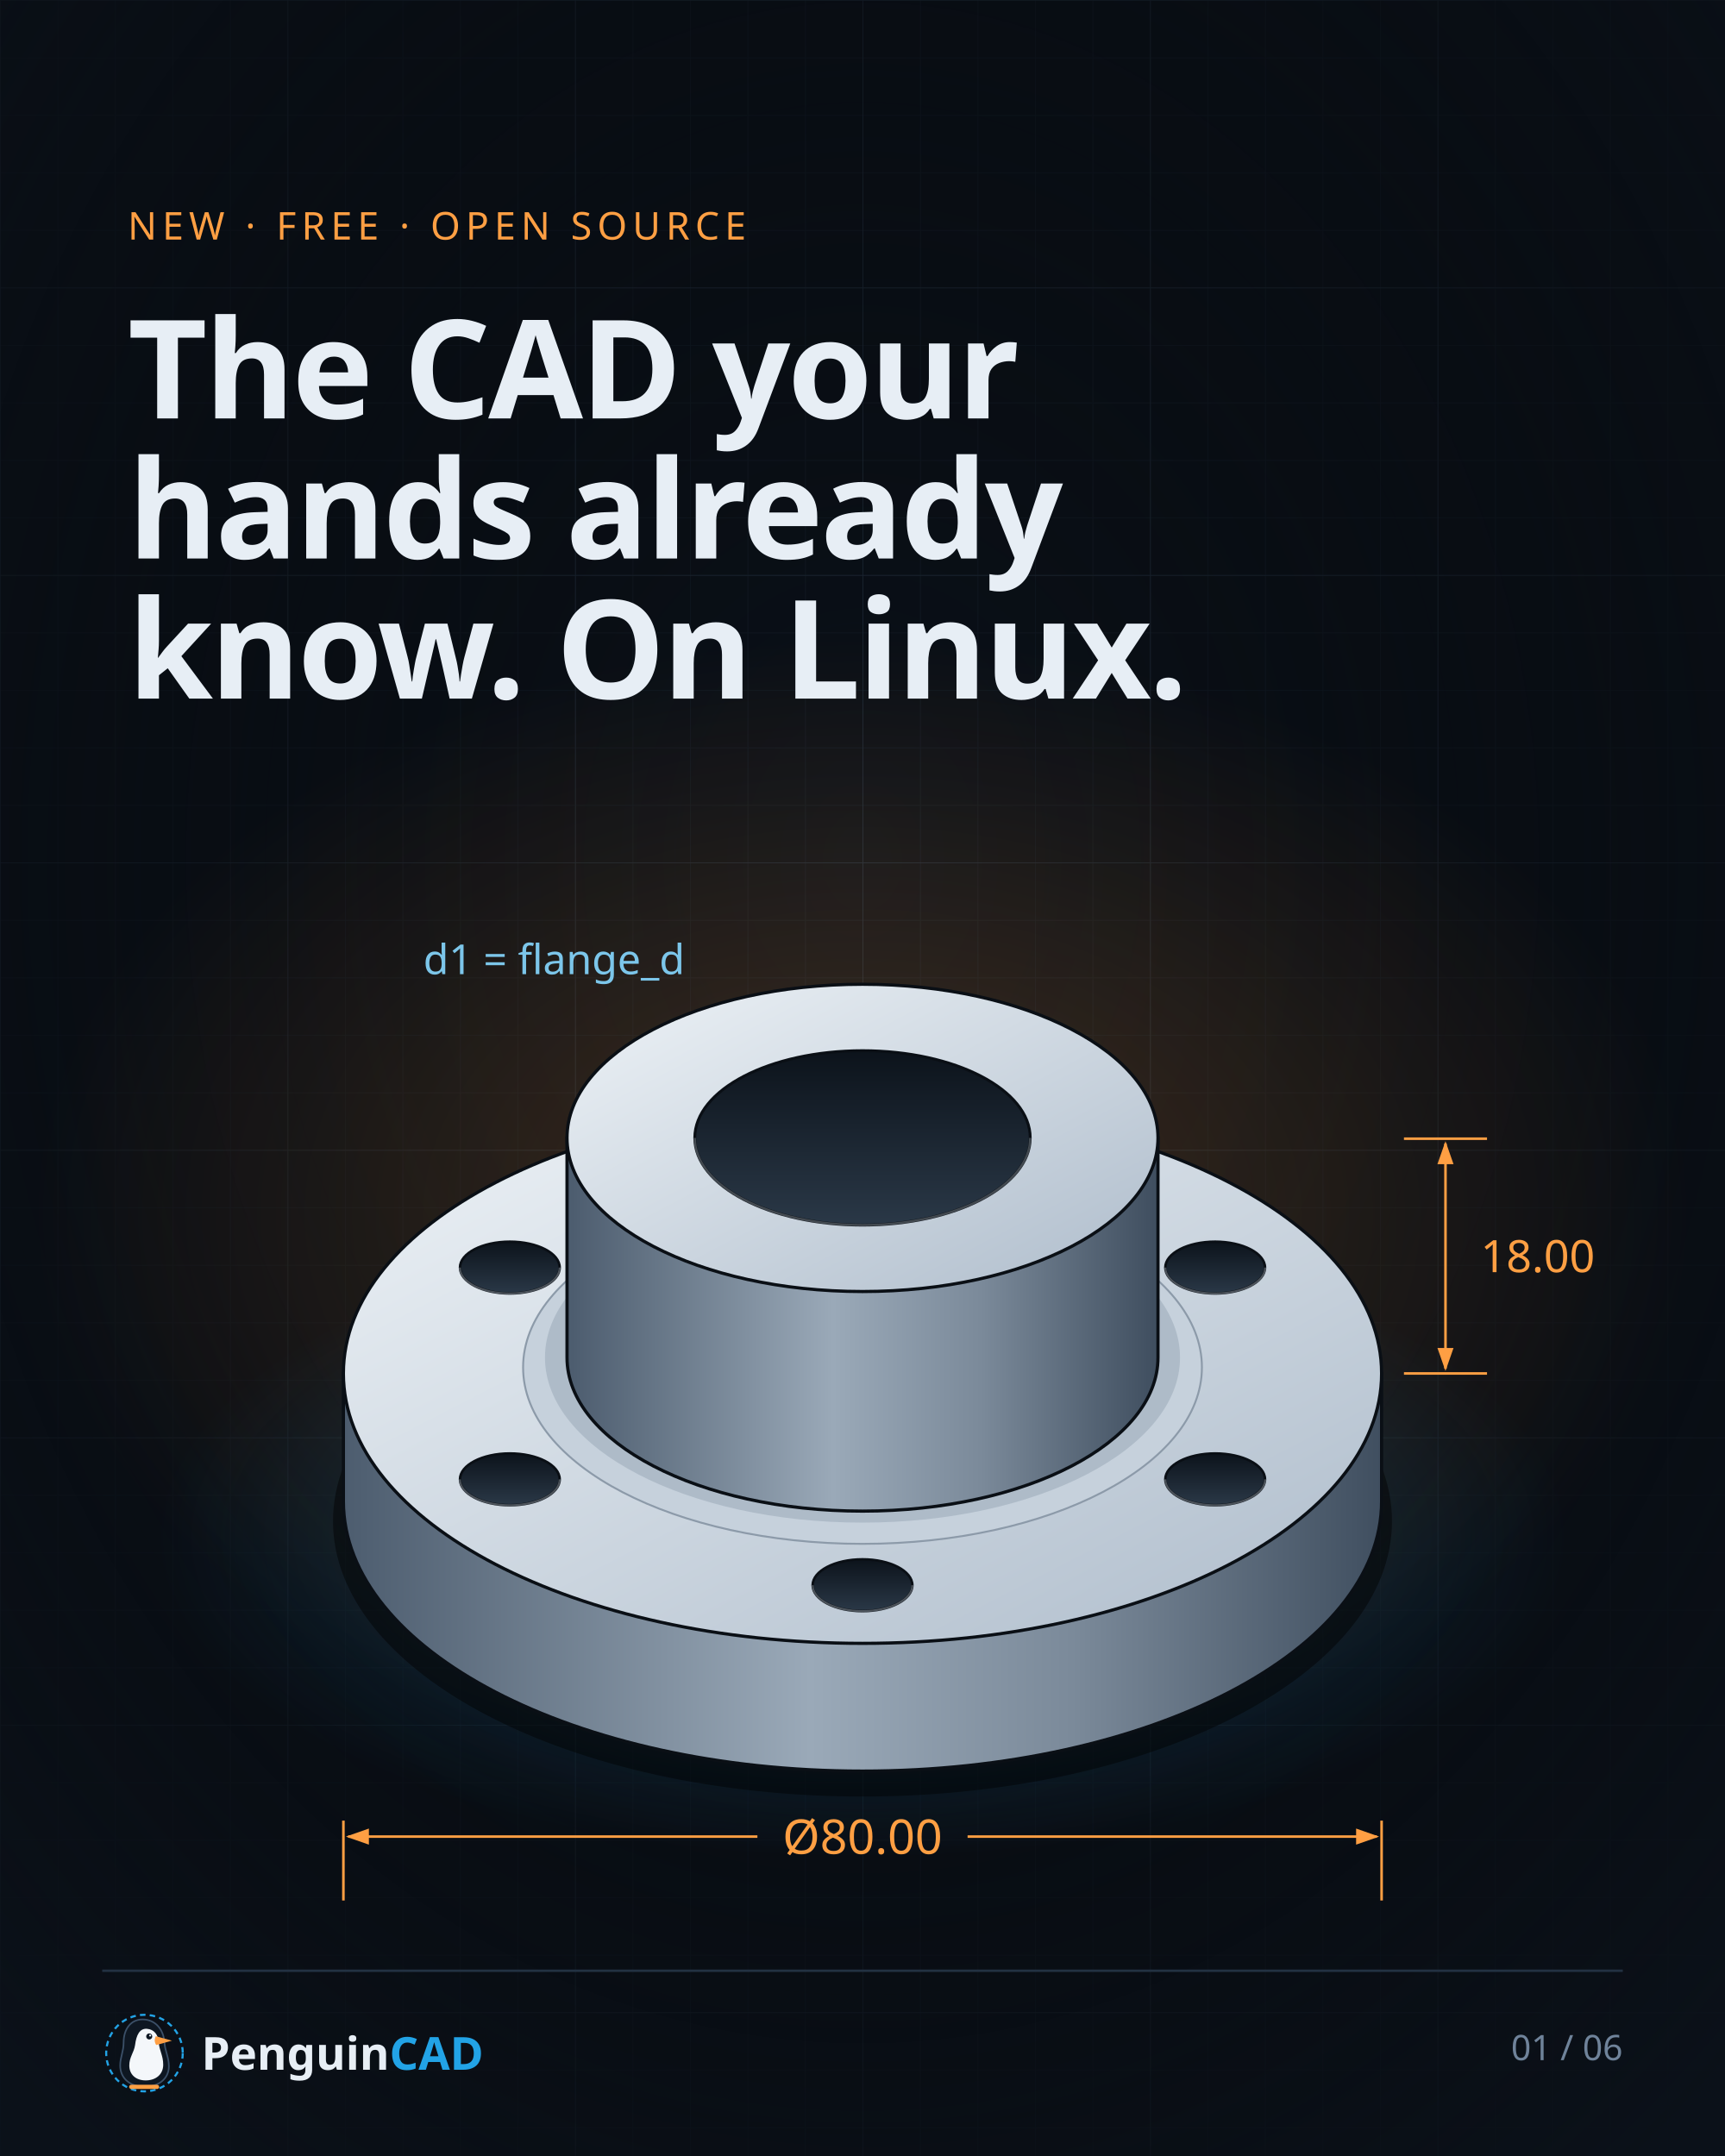
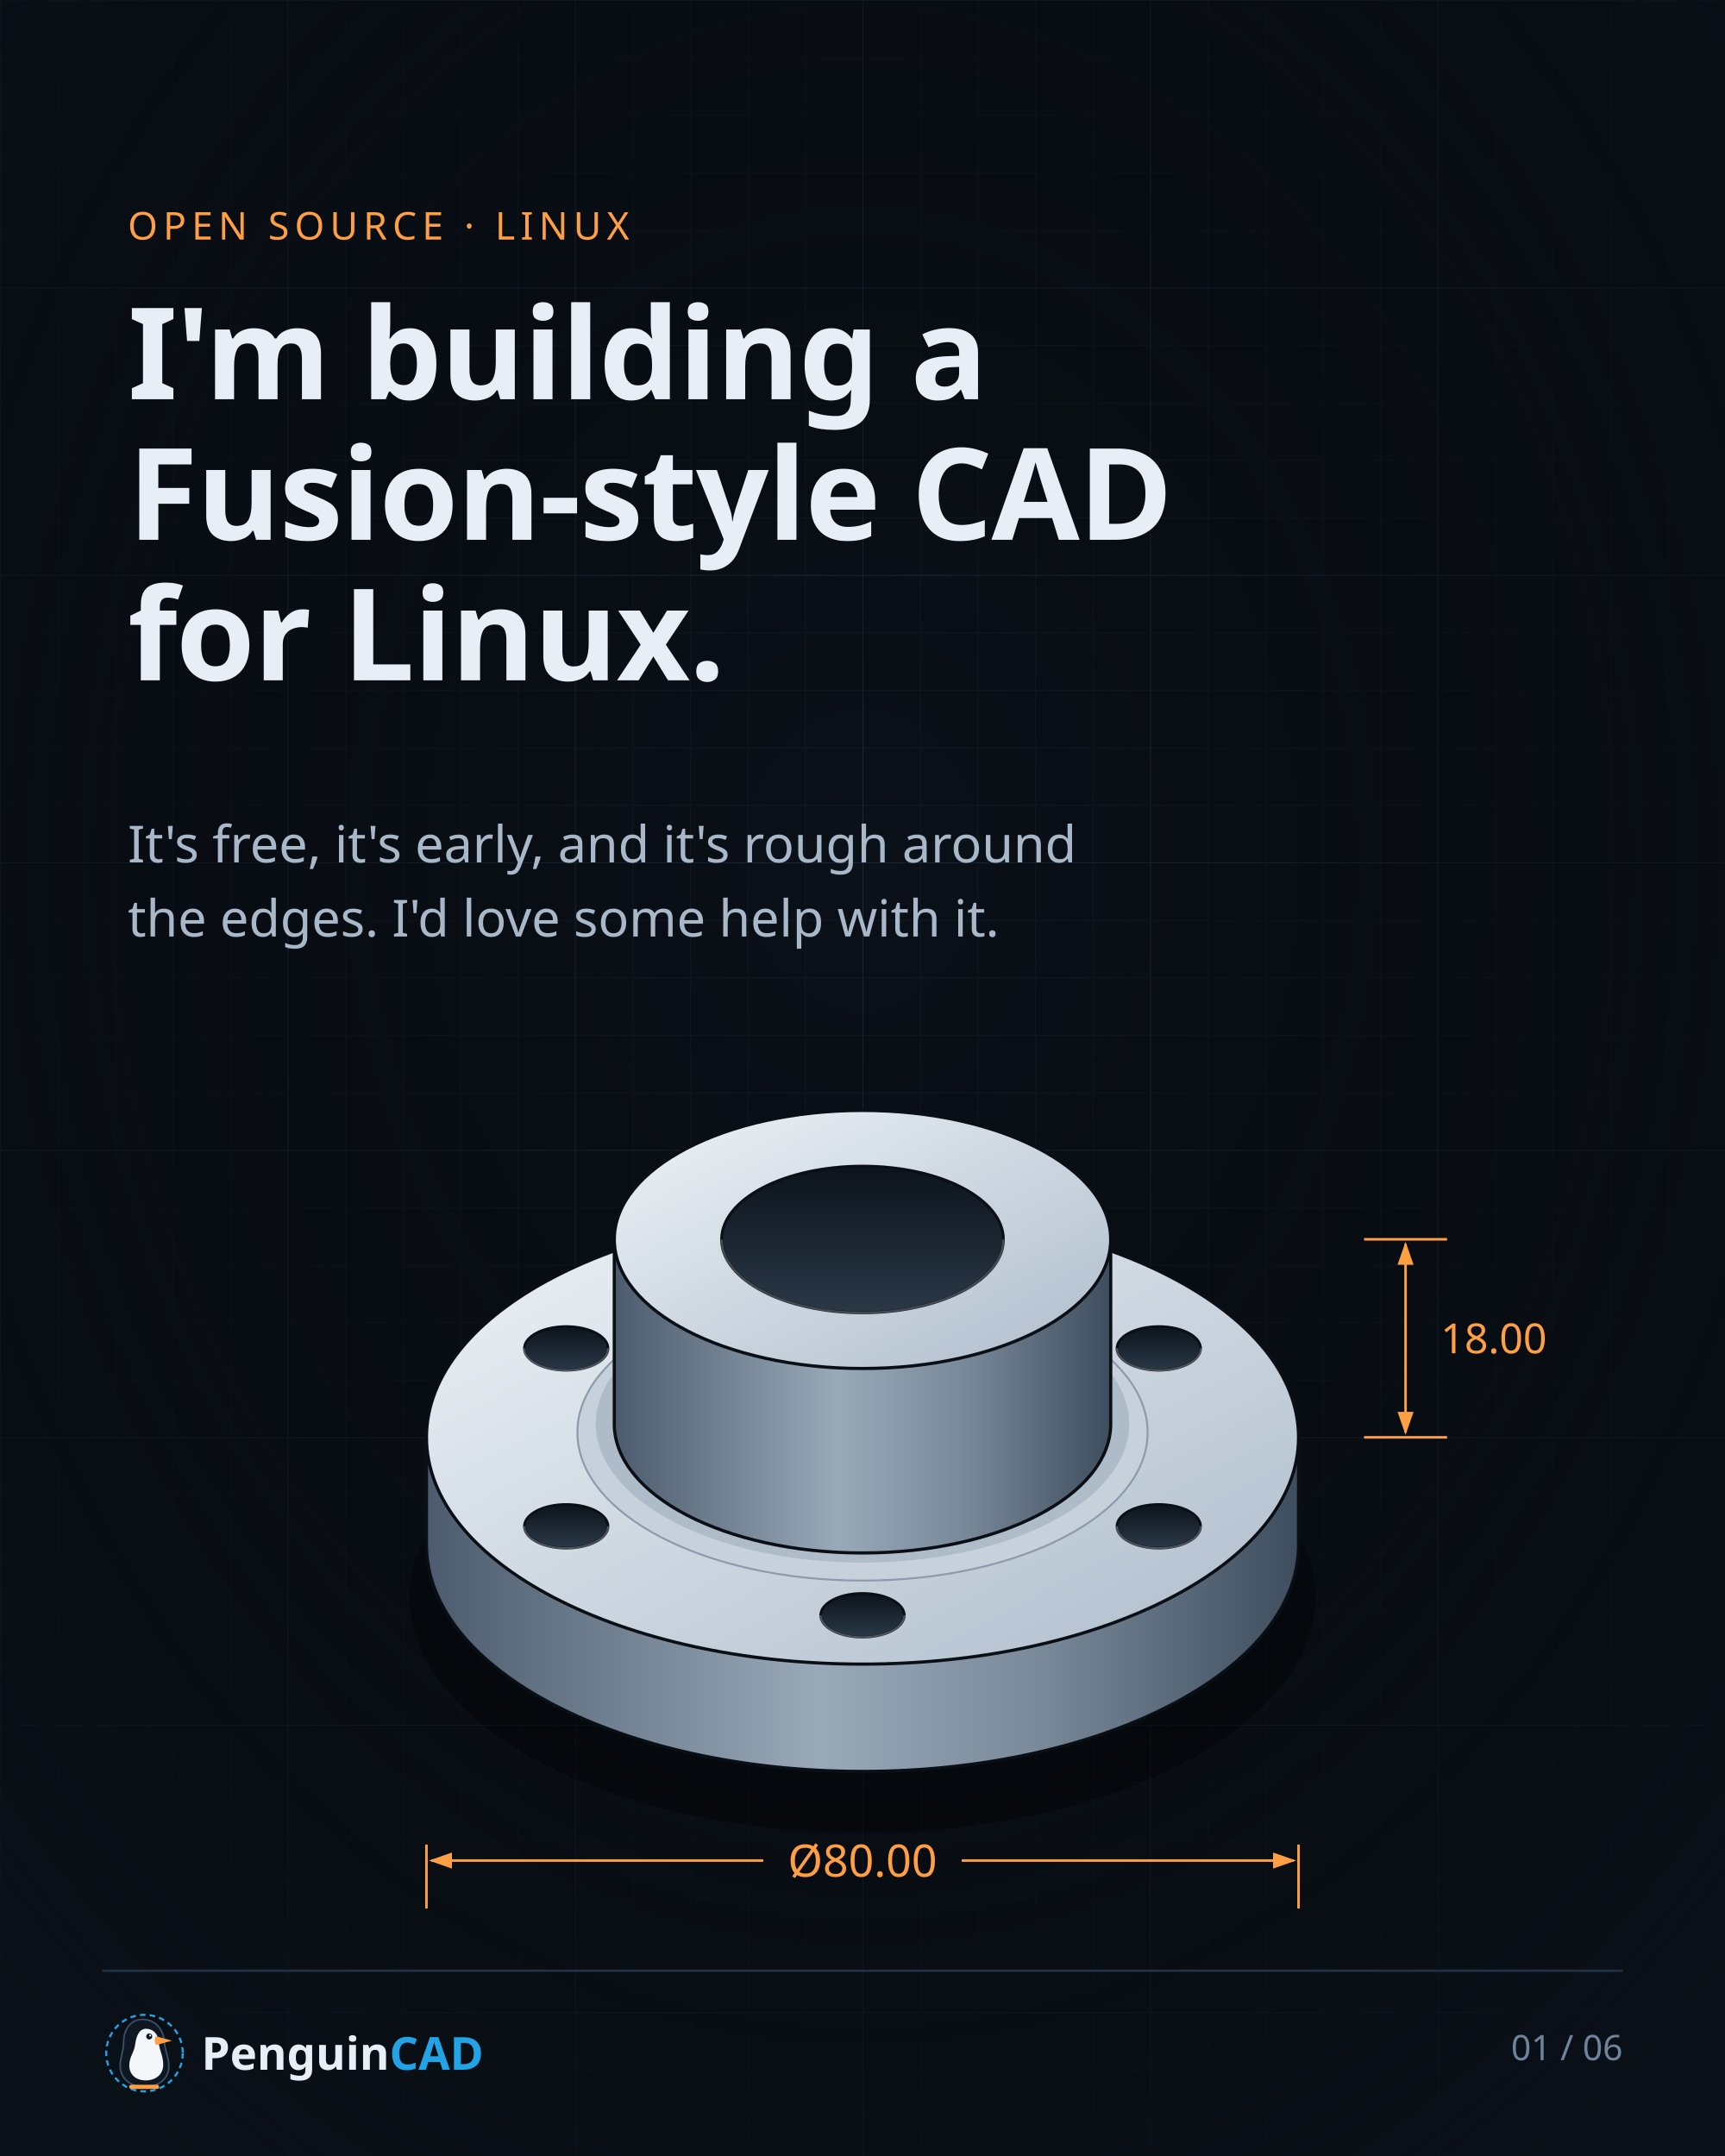
<svg xmlns="http://www.w3.org/2000/svg" width="1080" height="1350" viewBox="0 0 1080 1350">
  <defs>
    <pattern id="minor" width="36" height="36" patternUnits="userSpaceOnUse">
      <path d="M36 0H0V36" fill="none" stroke="#80aad2" stroke-opacity=".06" stroke-width="1" />
    </pattern>
    <pattern id="major" width="180" height="180" patternUnits="userSpaceOnUse">
      <path d="M180 0H0V180" fill="none" stroke="#80aad2" stroke-opacity=".11" stroke-width="1" />
    </pattern>
    <radialGradient id="fade" cx="50%" cy="40%" r="75%">
      <stop offset="0" stop-color="#000" stop-opacity="0" />
      <stop offset="1" stop-color="#0b1119" stop-opacity=".95" />
    </radialGradient>
    <radialGradient id="glow" cx="50%" cy="50%" r="50%">
      <stop offset="0" stop-color="#22a3e6" stop-opacity=".30" />
      <stop offset="1" stop-color="#22a3e6" stop-opacity="0" />
    </radialGradient>
    <radialGradient id="glowOrange" cx="50%" cy="50%" r="50%">
      <stop offset="0" stop-color="#ff9f43" stop-opacity=".22" />
      <stop offset="1" stop-color="#ff9f43" stop-opacity="0" />
    </radialGradient>
    <linearGradient id="top" x1="0" y1="0" x2="1" y2="1">
      <stop offset="0" stop-color="#eef3f7" />
      <stop offset="1" stop-color="#aebccb" />
    </linearGradient>
    <linearGradient id="side" x1="0" y1="0" x2="1" y2="0">
      <stop offset="0" stop-color="#4c5c6e" />
      <stop offset=".45" stop-color="#9aa9b8" />
      <stop offset=".7" stop-color="#7b8a9a" />
      <stop offset="1" stop-color="#3f4e5f" />
    </linearGradient>
    <linearGradient id="hole" x1="0" y1="0" x2="0" y2="1">
      <stop offset="0" stop-color="#0c131b" />
      <stop offset="1" stop-color="#2a3847" />
    </linearGradient>
    <marker id="arrow" viewBox="0 0 10 10" refX="9" refY="5" markerWidth="9" markerHeight="9" orient="auto-start-reverse">
      <path d="M0 1.5 10 5 0 8.5z" fill="#ff9f43" />
    </marker>
    <symbol id="penguin" viewBox="0 0 64 64">
      <circle cx="32" cy="33" r="29" fill="none" stroke="#22a3e6" stroke-width="1.6" stroke-dasharray="4.2 3.2" />
      <path d="M30.5 7.5c9.8 0 15.9 7.6 16.6 17.2.5 7 3.4 11.4 3.4 18.3 0 9.6-7.9 15.5-18.5 15.5S13.6 52.4 13.6 42.4c0-6.2 2.6-10.6 2.6-17.4C16.2 14.9 21.6 7.5 30.5 7.5z" fill="#0E1722" stroke="#3B5068" stroke-width="1.2" />
      <path d="M33.8 14.6c5.6.4 8.6 4.6 9 10.2.4 6.2 3.4 10 3.4 17 0 7.4-5.6 11.9-13.3 11.9-7.4 0-12.4-4.4-12.4-11.3 0-6.5 3.6-9.8 4.4-15.6.9-7.3 3.4-12.6 8.9-12.2z" fill="#F4F7FA" />
      <path d="M40.6 20.2 52.8 23.6 40.9 26.9c-1.4-2.2-1.5-4.4-.3-6.7z" fill="#FF9F43" />
      <circle cx="35.6" cy="20.4" r="2.3" fill="#0E1722" />
      <circle cx="36.3" cy="19.7" r=".75" fill="#F4F7FA" />
      <path d="M22 58.6h19.5" stroke="#FF9F43" stroke-width="3.2" stroke-linecap="round" />
    </symbol>
  </defs>
  <rect width="1080" height="1350" fill="#0b1119" />
  <rect width="1080" height="1350" fill="url(#minor)" />
  <rect width="1080" height="1350" fill="url(#major)" />
  <rect width="1080" height="1350" fill="url(#fade)" />
-   <ellipse cx="540" cy="760" rx="520" ry="360" fill="url(#glowOrange)" />
-   <text x="80" y="150" font-size="24" style="font-family:'B612 Mono';letter-spacing:.14em" fill="#ff9f43" text-anchor="start">NEW · FREE · OPEN SOURCE</text>
-   <text x="80" y="262.0" font-size="86" style="font-family:Archivo;font-stretch:125%;font-weight:800;letter-spacing:-.02em" fill="#e7eef5" text-anchor="start">The CAD your</text>
-   <text x="80" y="349.72" font-size="86" style="font-family:Archivo;font-stretch:125%;font-weight:800;letter-spacing:-.02em" fill="#e7eef5" text-anchor="start">hands already</text>
-   <text x="80" y="437.44" font-size="86" style="font-family:Archivo;font-stretch:125%;font-weight:800;letter-spacing:-.02em" fill="#e7eef5" text-anchor="start">know. On Linux.</text>
-   <ellipse cx="540" cy="962.5" rx="439" ry="202" fill="url(#glow)" />
-   <ellipse cx="540.0" cy="952.5" rx="331.5" ry="172.4" fill="#000" fill-opacity=".45" />
-   <path d="M215.0 860.0 L215.0 940.0 A325.0 169.0 0 0 0 865.0 940.0 L865.0 860.0 Z" fill="url(#side)" stroke="#0a0f15" stroke-width="2" />
-   <ellipse cx="540.0" cy="860.0" rx="325.0" ry="169.0" fill="url(#top)" stroke="#0a0f15" stroke-width="2" />
-   <ellipse cx="760.8" cy="926.3" rx="31.2" ry="16.2" fill="url(#hole)" stroke="#0a0f15" stroke-width="1.6" />
-   <path d="M729.6 926.3 A31.2 16.2 0 0 0 792.1 926.3" fill="none" stroke="#c8d3de" stroke-opacity=".35" stroke-width="1.2" />
-   <ellipse cx="540.0" cy="992.6" rx="31.2" ry="16.2" fill="url(#hole)" stroke="#0a0f15" stroke-width="1.6" />
-   <path d="M508.8 992.6 A31.2 16.2 0 0 0 571.2 992.6" fill="none" stroke="#c8d3de" stroke-opacity=".35" stroke-width="1.2" />
-   <ellipse cx="319.2" cy="926.3" rx="31.2" ry="16.2" fill="url(#hole)" stroke="#0a0f15" stroke-width="1.6" />
-   <path d="M287.9 926.3 A31.2 16.2 0 0 0 350.4 926.3" fill="none" stroke="#c8d3de" stroke-opacity=".35" stroke-width="1.2" />
-   <ellipse cx="319.2" cy="793.7" rx="31.2" ry="16.2" fill="url(#hole)" stroke="#0a0f15" stroke-width="1.6" />
-   <path d="M287.9 793.7 A31.2 16.2 0 0 0 350.4 793.7" fill="none" stroke="#c8d3de" stroke-opacity=".35" stroke-width="1.2" />
-   <ellipse cx="540.0" cy="727.4" rx="31.2" ry="16.2" fill="url(#hole)" stroke="#0a0f15" stroke-width="1.6" />
-   <path d="M508.8 727.4 A31.2 16.2 0 0 0 571.2 727.4" fill="none" stroke="#c8d3de" stroke-opacity=".35" stroke-width="1.2" />
-   <ellipse cx="760.8" cy="793.7" rx="31.2" ry="16.2" fill="url(#hole)" stroke="#0a0f15" stroke-width="1.6" />
-   <path d="M729.6 793.7 A31.2 16.2 0 0 0 792.1 793.7" fill="none" stroke="#c8d3de" stroke-opacity=".35" stroke-width="1.2" />
-   <ellipse cx="540.0" cy="856.2" rx="212.5" ry="110.5" fill="#c6d1dc" stroke="#8c9aa9" stroke-width="1.2" />
-   <ellipse cx="540.0" cy="850.0" rx="198.8" ry="103.4" fill="#aebbc8" />
-   <path d="M355.0 712.5 L355.0 850.0 A185.0 96.2 0 0 0 725.0 850.0 L725.0 712.5 Z" fill="url(#side)" stroke="#0a0f15" stroke-width="2" />
-   <ellipse cx="540.0" cy="712.5" rx="185.0" ry="96.2" fill="url(#top)" stroke="#0a0f15" stroke-width="2" />
-   <ellipse cx="540.0" cy="712.5" rx="105.0" ry="54.6" fill="url(#hole)" stroke="#0a0f15" stroke-width="1.8" />
-   <path d="M435.0 712.5 A105.0 54.6 0 0 0 645.0 712.5" fill="none" stroke="#c8d3de" stroke-opacity=".3" stroke-width="1.4" />
+   <text x="80" y="150" font-size="24" style="font-family:'B612 Mono';letter-spacing:.14em" fill="#ff9f43" text-anchor="start">OPEN SOURCE · LINUX</text>
+   <text x="80" y="250.0" font-size="80" style="font-family:Archivo;font-stretch:112%;font-weight:800;letter-spacing:-.01em" fill="#e7eef5" text-anchor="start">I'm building a</text>
+   <text x="80" y="338.0" font-size="80" style="font-family:Archivo;font-stretch:112%;font-weight:800;letter-spacing:-.01em" fill="#e7eef5" text-anchor="start">Fusion-style CAD</text>
+   <text x="80" y="426.0" font-size="80" style="font-family:Archivo;font-stretch:112%;font-weight:800;letter-spacing:-.01em" fill="#e7eef5" text-anchor="start">for Linux.</text>
+   <text x="80" y="540.0" font-size="32" style="font-family:Archivo;font-weight:500" fill="#a9b8c8" text-anchor="start">It's free, it's early, and it's rough around</text>
+   <text x="80" y="586.4" font-size="32" style="font-family:Archivo;font-weight:500" fill="#a9b8c8" text-anchor="start">the edges. I'd love some help with it.</text>
+   <ellipse cx="540.0" cy="1000.0" rx="283.5" ry="147.4" fill="#000" fill-opacity=".35" />
+   <path d="M267.0 900.0 L267.0 967.2 A273.0 142.0 0 0 0 813.0 967.2 L813.0 900.0 Z" fill="url(#side)" stroke="#0a0f15" stroke-width="2" />
+   <ellipse cx="540.0" cy="900.0" rx="273.0" ry="142.0" fill="url(#top)" stroke="#0a0f15" stroke-width="2" />
+   <ellipse cx="725.5" cy="955.7" rx="26.2" ry="13.7" fill="url(#hole)" stroke="#0a0f15" stroke-width="1.6" />
+   <path d="M699.3 955.7 A26.2 13.7 0 0 0 751.8 955.7" fill="none" stroke="#c8d3de" stroke-opacity=".35" stroke-width="1.2" />
+   <ellipse cx="540.0" cy="1011.4" rx="26.2" ry="13.7" fill="url(#hole)" stroke="#0a0f15" stroke-width="1.6" />
+   <path d="M513.8 1011.4 A26.2 13.7 0 0 0 566.2 1011.4" fill="none" stroke="#c8d3de" stroke-opacity=".35" stroke-width="1.2" />
+   <ellipse cx="354.5" cy="955.7" rx="26.2" ry="13.7" fill="url(#hole)" stroke="#0a0f15" stroke-width="1.6" />
+   <path d="M328.2 955.7 A26.2 13.7 0 0 0 380.7 955.7" fill="none" stroke="#c8d3de" stroke-opacity=".35" stroke-width="1.2" />
+   <ellipse cx="354.5" cy="844.3" rx="26.2" ry="13.7" fill="url(#hole)" stroke="#0a0f15" stroke-width="1.6" />
+   <path d="M328.2 844.3 A26.2 13.7 0 0 0 380.7 844.3" fill="none" stroke="#c8d3de" stroke-opacity=".35" stroke-width="1.2" />
+   <ellipse cx="540.0" cy="788.6" rx="26.2" ry="13.7" fill="url(#hole)" stroke="#0a0f15" stroke-width="1.6" />
+   <path d="M513.8 788.6 A26.2 13.7 0 0 0 566.2 788.6" fill="none" stroke="#c8d3de" stroke-opacity=".35" stroke-width="1.2" />
+   <ellipse cx="725.5" cy="844.3" rx="26.2" ry="13.7" fill="url(#hole)" stroke="#0a0f15" stroke-width="1.6" />
+   <path d="M699.3 844.3 A26.2 13.7 0 0 0 751.8 844.3" fill="none" stroke="#c8d3de" stroke-opacity=".35" stroke-width="1.2" />
+   <ellipse cx="540.0" cy="896.9" rx="178.5" ry="92.8" fill="#c6d1dc" stroke="#8c9aa9" stroke-width="1.2" />
+   <ellipse cx="540.0" cy="891.6" rx="167.0" ry="86.8" fill="#aebbc8" />
+   <path d="M384.6 776.1 L384.6 891.6 A155.4 80.8 0 0 0 695.4 891.6 L695.4 776.1 Z" fill="url(#side)" stroke="#0a0f15" stroke-width="2" />
+   <ellipse cx="540.0" cy="776.1" rx="155.4" ry="80.8" fill="url(#top)" stroke="#0a0f15" stroke-width="2" />
+   <ellipse cx="540.0" cy="776.1" rx="88.2" ry="45.9" fill="url(#hole)" stroke="#0a0f15" stroke-width="1.8" />
+   <path d="M451.8 776.1 A88.2 45.9 0 0 0 628.2 776.1" fill="none" stroke="#c8d3de" stroke-opacity=".3" stroke-width="1.4" />
  <g stroke="#ff9f43" stroke-width="1.6" fill="none">
-     <path d="M215 1140V1190M865 1140V1190" />
-     <path d="M218 1150H474.2M605.8 1150H862" marker-start="url(#arrow)" marker-end="url(#arrow)" />
+     <path d="M267 1155V1195M813 1155V1195" />
+     <path d="M270 1165H477.92M602.08 1165H810" marker-start="url(#arrow)" marker-end="url(#arrow)" />
  </g>
-   <text x="540.0" y="1160.8" font-size="30" style="font-family:'B612 Mono'" fill="#ff9f43" text-anchor="middle">Ø80.00</text>
+   <text x="540.0" y="1175.08" font-size="28" style="font-family:'B612 Mono'" fill="#ff9f43" text-anchor="middle">Ø80.00</text>
  <g stroke="#ff9f43" stroke-width="1.6" fill="none">
-     <path d="M905 716V857" marker-start="url(#arrow)" marker-end="url(#arrow)" />
-     <path d="M879 713H931M879 860H931" />
+     <path d="M880 779V897" marker-start="url(#arrow)" marker-end="url(#arrow)" />
+     <path d="M854 776H906M854 900H906" />
  </g>
-   <text x="927" y="796.58" font-size="28" style="font-family:'B612 Mono'" fill="#ff9f43" text-anchor="start">18.00</text>
-   <text x="265" y="610" font-size="26" style="font-family:'B612 Mono'" fill="#7cc6ea" text-anchor="start">d1 = flange_d</text>
+   <text x="902" y="847.36" font-size="26" style="font-family:'B612 Mono'" fill="#ff9f43" text-anchor="start">18.00</text>
  <use href="#penguin" x="64" y="1258.28" width="52.9" height="52.9" />
  <text x="126.1" y="1296" font-size="28.52" style="font-family:Archivo;font-stretch:125%;font-weight:800" fill="#e7eef5">Penguin<tspan fill="#22a3e6">CAD</tspan>
  </text>
  <text x="1016" y="1290" font-size="22" style="font-family:'B612 Mono'" fill="#6f839a" text-anchor="end">01 / 06</text>
  <path d="M64 1234H1016" stroke="#223142" stroke-width="1.5" />
</svg>
